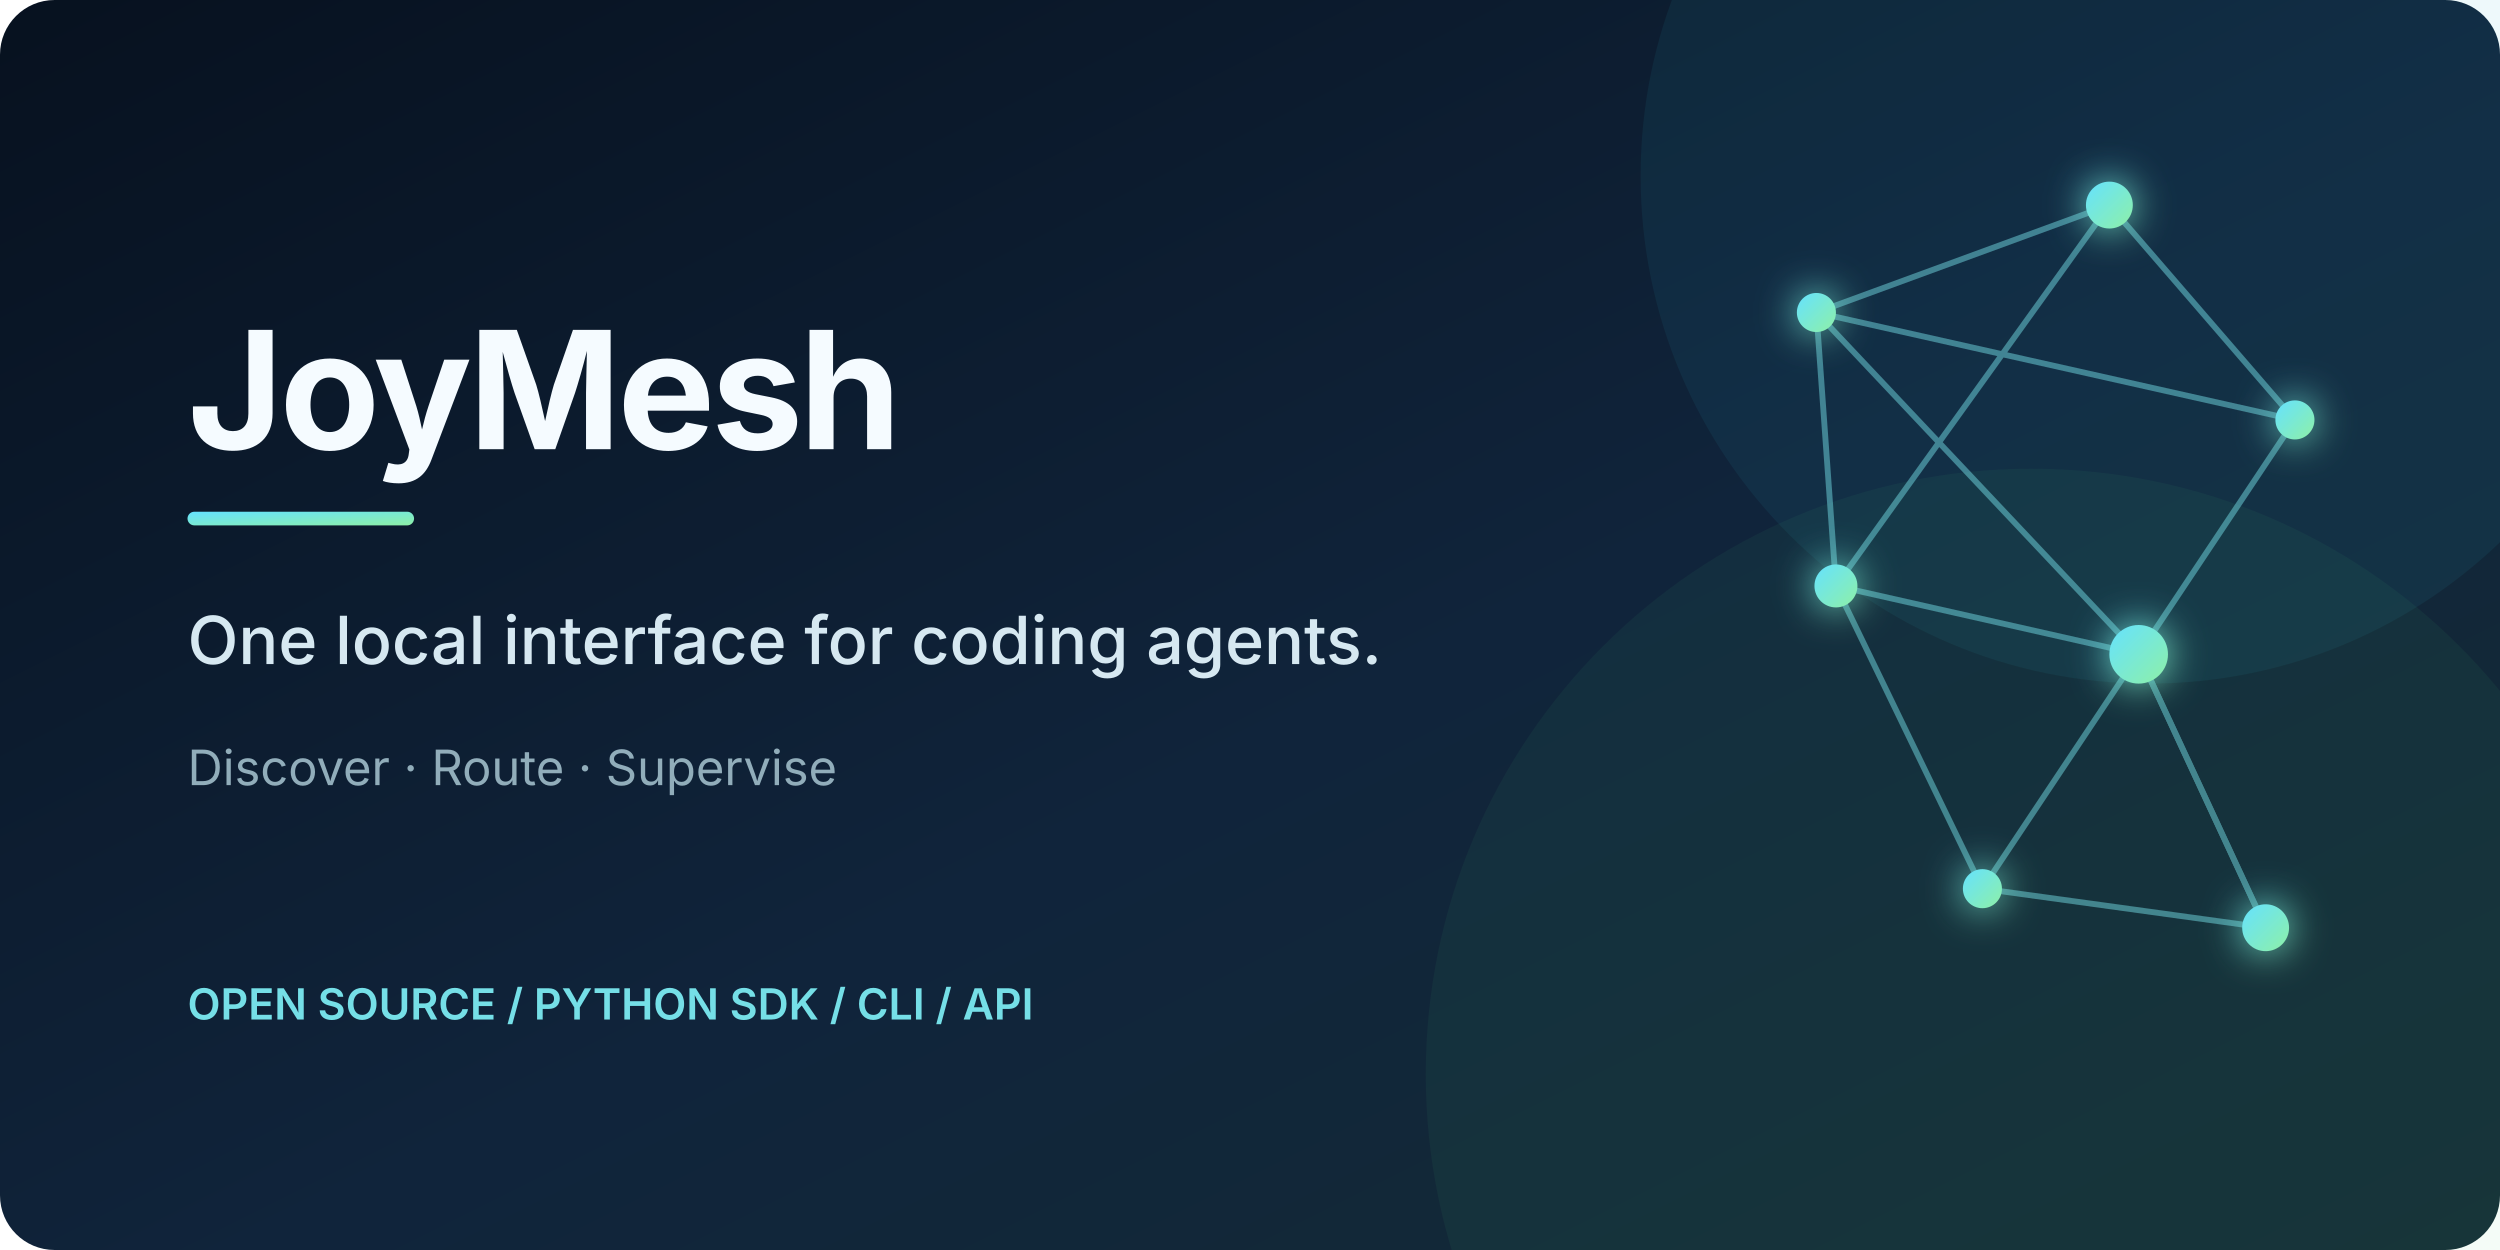
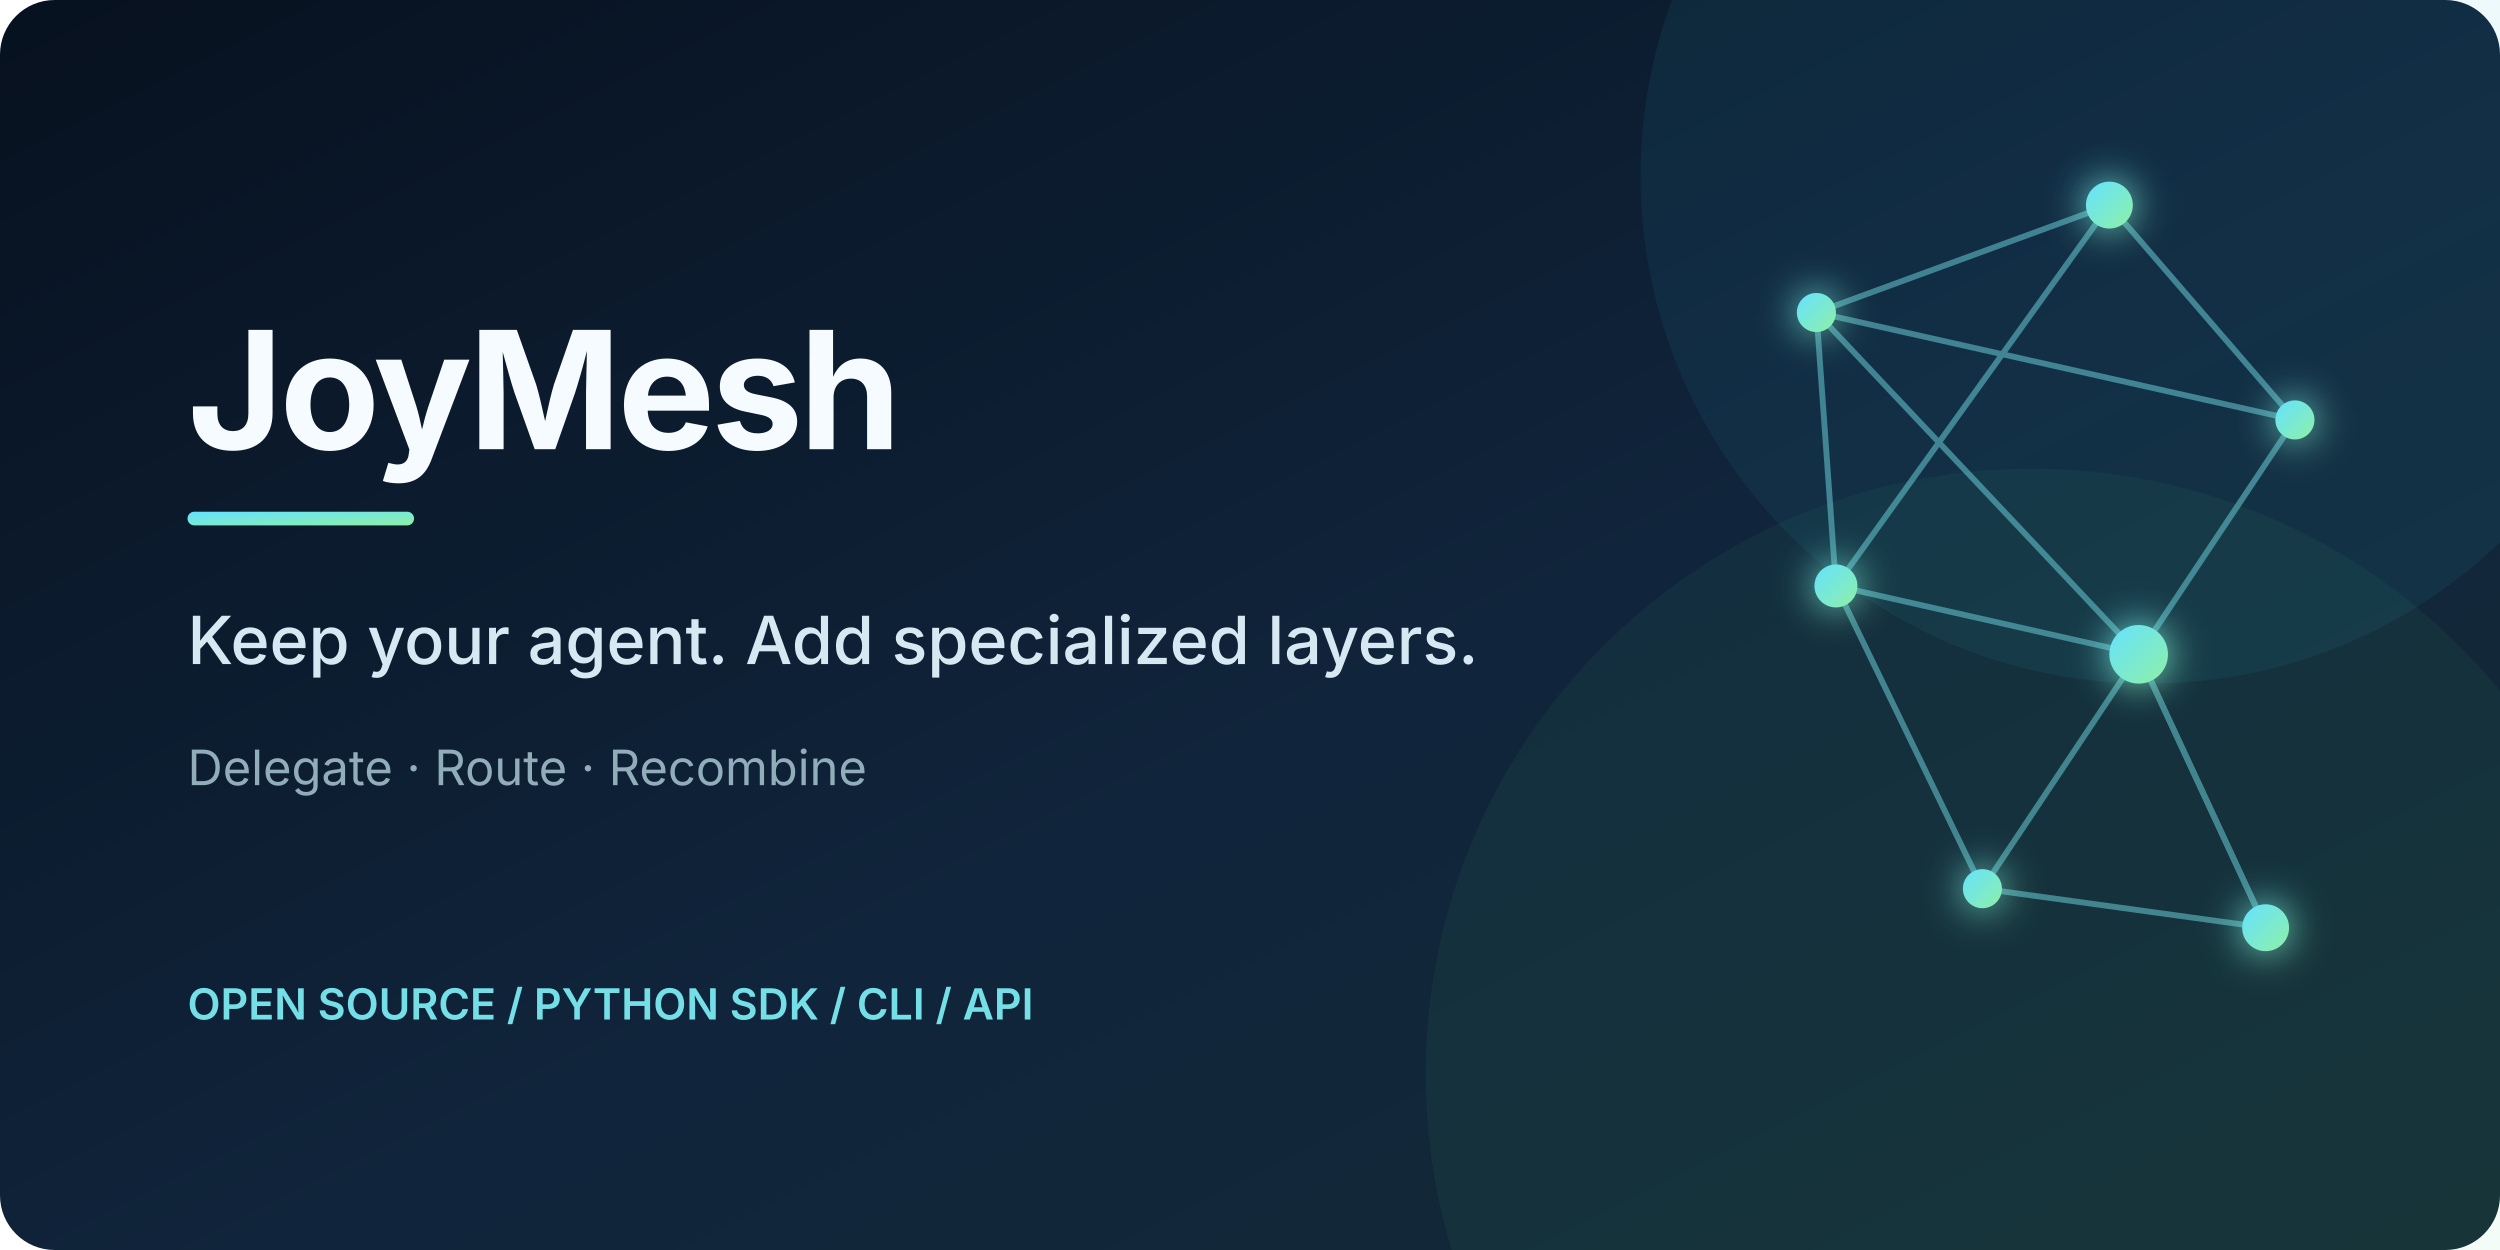
<svg xmlns="http://www.w3.org/2000/svg" width="1280" height="640" viewBox="0 0 1280 640" role="img" aria-labelledby="title description">
-   <description id="description">One local interface for discovering, routing, and supervising coding agents.</description>
+   <description id="description">Parallel agent delegation without changing your workflow.</description>
  <defs>
    <linearGradient id="background" x1="0" y1="0" x2="1" y2="1">
      <stop offset="0" stop-color="#07111f" />
      <stop offset="0.55" stop-color="#10243b" />
      <stop offset="1" stop-color="#142c35" />
    </linearGradient>
    <linearGradient id="accent" x1="0" y1="0" x2="1" y2="1">
      <stop offset="0" stop-color="#65e2ff" />
      <stop offset="1" stop-color="#8ef0a7" />
    </linearGradient>
    <filter id="glow" x="-60%" y="-60%" width="220%" height="220%">
      <feGaussianBlur stdDeviation="10" result="blur" />
      <feMerge>
        <feMergeNode in="blur" />
        <feMergeNode in="SourceGraphic" />
      </feMerge>
    </filter>
  </defs>
  <rect width="1280" height="640" rx="28" fill="url(#background)" />
  <circle cx="1100" cy="90" r="260" fill="#25b8c8" opacity="0.08" />
  <circle cx="1040" cy="550" r="310" fill="#4bd27d" opacity="0.06" />
  <g stroke="#75dfe7" stroke-width="3" opacity="0.48">
    <path d="M930 160 L1080 105 L1175 215 L1095 335 L940 300 Z" fill="none" />
    <path d="M930 160 L1095 335 M1080 105 L940 300 M1175 215 L930 160" fill="none" />
    <path d="M940 300 L1015 455 L1160 475 L1095 335" fill="none" />
    <path d="M1015 455 L1095 335 L1160 475" fill="none" />
  </g>
  <g fill="url(#accent)" filter="url(#glow)">
    <circle cx="930" cy="160" r="10" />
    <circle cx="1080" cy="105" r="12" />
    <circle cx="1175" cy="215" r="10" />
    <circle cx="1095" cy="335" r="15" />
    <circle cx="940" cy="300" r="11" />
    <circle cx="1015" cy="455" r="10" />
    <circle cx="1160" cy="475" r="12" />
  </g>
  <g font-family="-apple-system, BlinkMacSystemFont, 'Segoe UI', sans-serif">
    <text x="96" y="230" fill="#f5fbff" font-size="84" font-weight="750" letter-spacing="-2">JoyMesh</text>
    <rect x="96" y="262" width="116" height="7" rx="3.5" fill="url(#accent)" />
-     <text x="96" y="340" fill="#d6e8f1" font-size="34" font-weight="520">One local interface for coding agents.</text>
-     <text x="96" y="402" fill="#91adba" font-size="25">Discover  ·  Route  ·  Supervise</text>
+     <text x="96" y="340" fill="#d6e8f1" font-size="34" font-weight="520">Keep your agent. Add specialized layers.</text>
+     <text x="96" y="402" fill="#91adba" font-size="25">Delegate  ·  Route  ·  Recombine</text>
    <text x="96" y="522" fill="#75dfe7" font-size="22" font-weight="600">OPEN SOURCE  /  PYTHON SDK  /  CLI  /  API</text>
  </g>
</svg>
